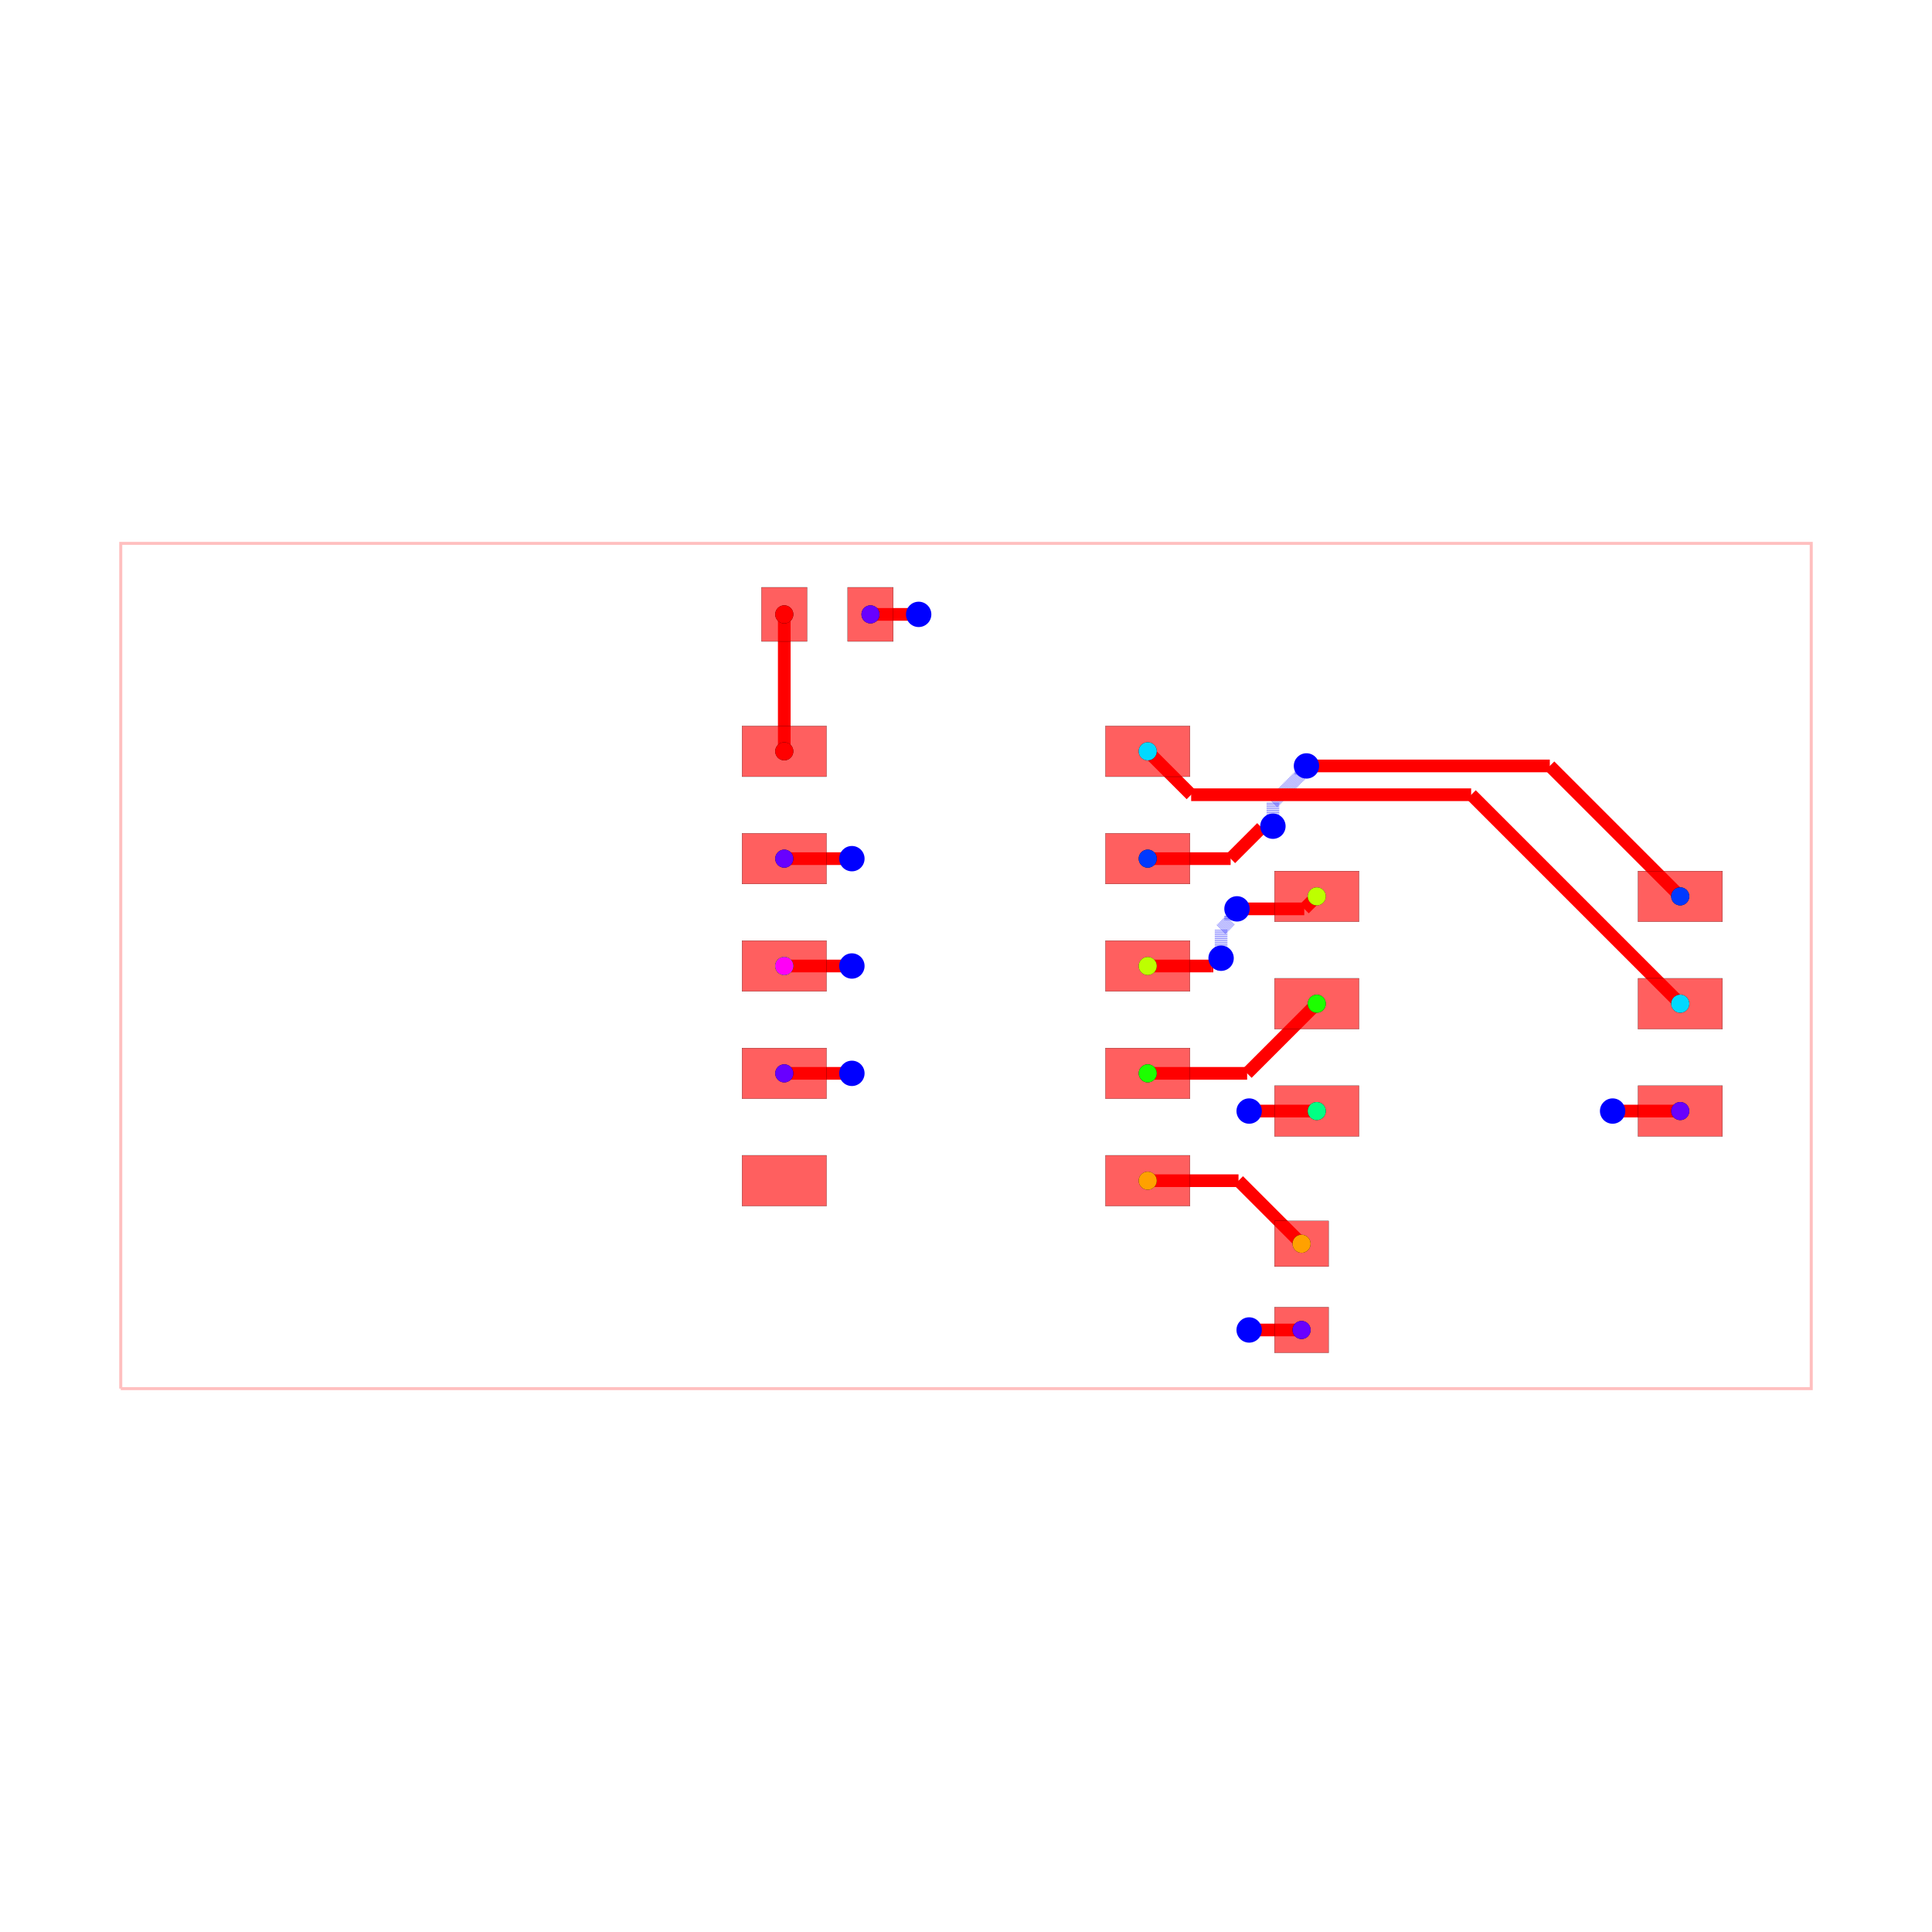
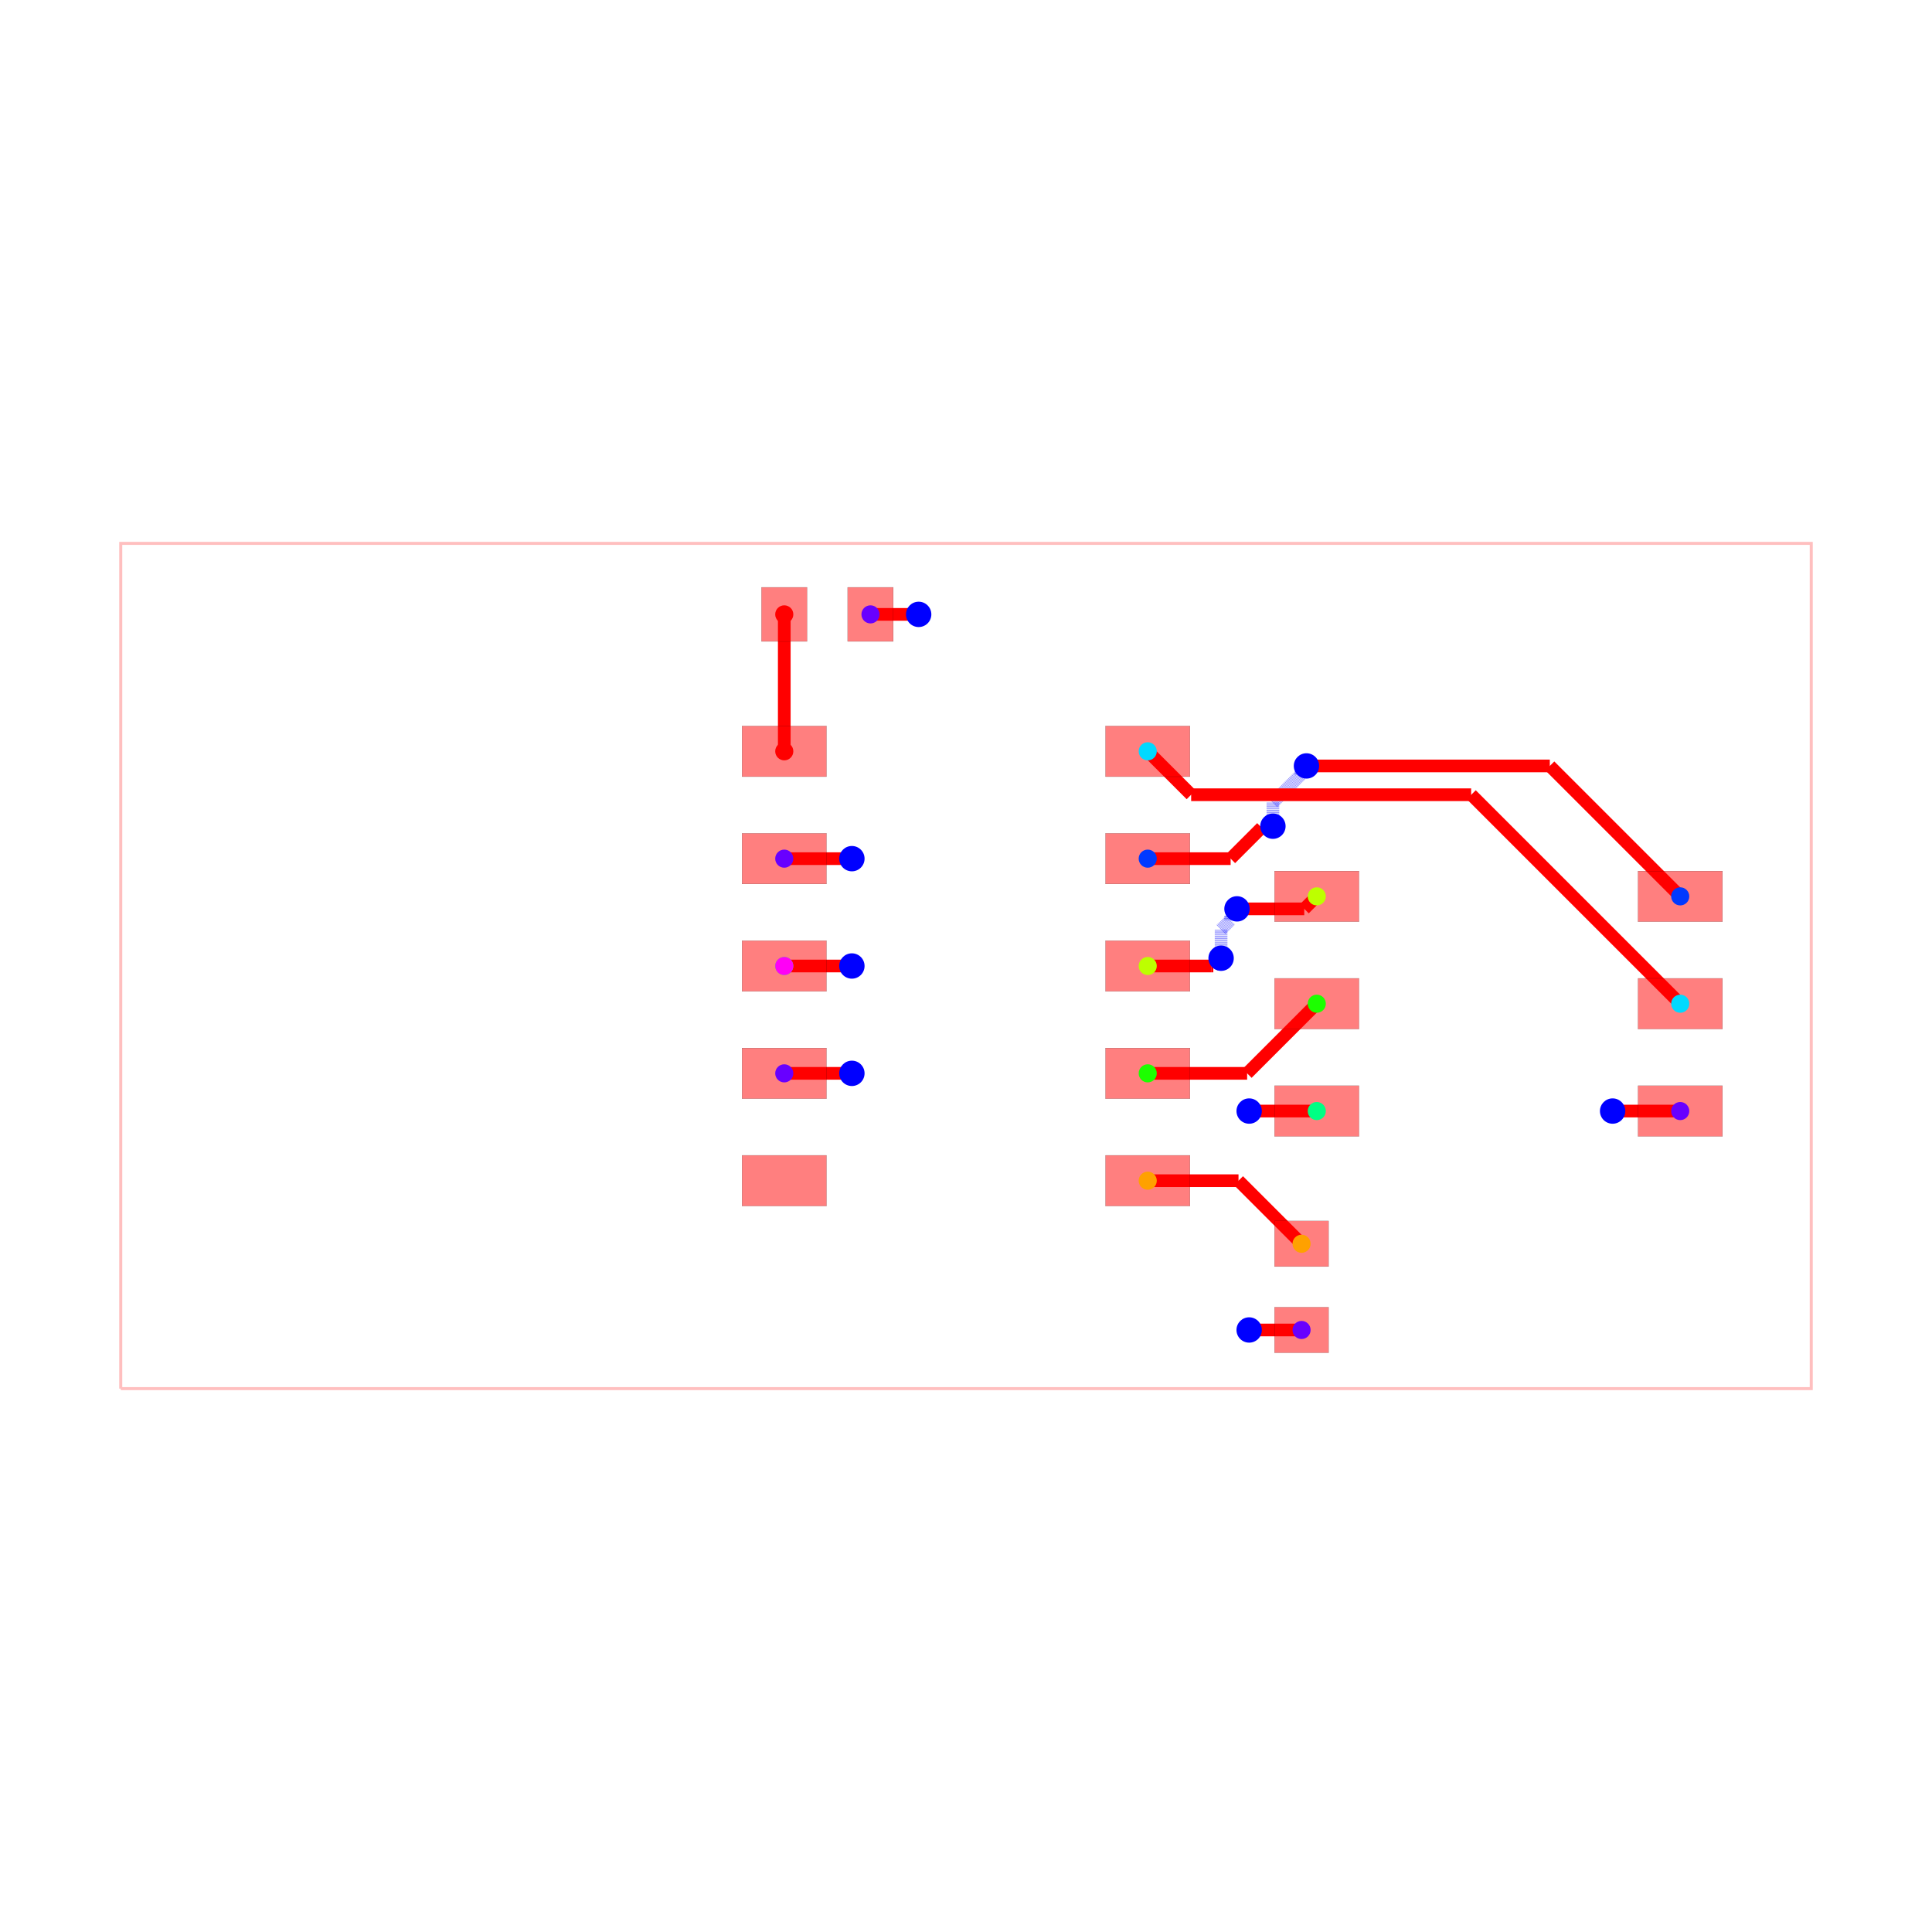
<svg xmlns="http://www.w3.org/2000/svg" width="640" height="640" viewBox="0 0 640 640">
  <rect width="100%" height="100%" fill="white" />
  <g>
    <polyline data-points="-10,-5 10,-5 10,5 -10,5 -10,-5" data-type="line" data-label="" points="40,460 600,460 600,180 40,180 40,460" fill="none" stroke="rgba(255,0,0,0.25)" stroke-width="1px" />
  </g>
  <g>
    <polyline data-points="-0.5600000000000005,4.16 -1.13,4.16" data-type="line" data-label="" points="304.32,203.52 288.36,203.52" fill="none" stroke="red" stroke-width="4.2" />
  </g>
  <g>
    <polyline data-points="3.3500000000000005,-4.306126129310514 3.969873870689486,-4.306126129310514" data-type="line" data-label="" points="413.8,440.572 431.156,440.572" fill="none" stroke="red" stroke-width="4.2" />
  </g>
  <g>
    <polyline data-points="3.969873870689486,-4.306126129310514 3.97,-4.306" data-type="line" data-label="" points="431.156,440.572 431.16,440.568" fill="none" stroke="red" stroke-width="4.2" />
  </g>
  <g>
    <polyline data-points="7.6499999999999995,-1.716126129310514 8.449873870689485,-1.716126129310514" data-type="line" data-label="" points="534.2,368.052 556.596,368.052" fill="none" stroke="red" stroke-width="4.2" />
  </g>
  <g>
    <polyline data-points="8.449873870689485,-1.716126129310514 8.45,-1.716" data-type="line" data-label="" points="556.596,368.052 556.6,368.048" fill="none" stroke="red" stroke-width="4.2" />
  </g>
  <g>
    <polyline data-points="-1.3499999999999999,1.27 -2.15,1.27" data-type="line" data-label="" points="282.2,284.44 259.8,284.44" fill="none" stroke="red" stroke-width="4.2" />
  </g>
  <g>
    <polyline data-points="-1.3499999999999999,-1.27 -2.15,-1.27" data-type="line" data-label="" points="282.2,355.56 259.8,355.56" fill="none" stroke="red" stroke-width="4.2" />
  </g>
  <g>
    <polyline data-points="2.15,1.27 3.1307798740952446,1.27" data-type="line" data-label="" points="380.2,284.44 407.662,284.44" fill="none" stroke="red" stroke-width="4.2" />
  </g>
  <g>
    <polyline data-points="3.1307798740952446,1.27 3.4978425209581796,1.6370626468629352" data-type="line" data-label="" points="407.662,284.44 417.94,274.162" fill="none" stroke="red" stroke-width="4.2" />
  </g>
  <g>
    <polyline data-points="3.4978425209581796,1.6370626468629352 3.6140626468629353,1.6370626468629352" data-type="line" data-label="" points="417.94,274.162 421.194,274.162" fill="none" stroke="red" stroke-width="4.2" />
  </g>
  <g>
    <polyline data-points="3.6140626468629353,1.6370626468629352 3.631,1.654" data-type="line" data-label="" points="421.194,274.162 421.668,273.688" fill="none" stroke="red" stroke-width="4.2" />
  </g>
  <g>
    <polyline data-points="3.631,1.654 3.631,1.9329141832279153" data-type="line" data-label="" points="421.668,273.688 421.668,265.878" fill="none" stroke="rgba(0,0,255,0.5)" stroke-width="4.2" stroke-dasharray="0.2 0.2" />
  </g>
  <g>
    <polyline data-points="3.631,1.9329141832279153 3.963372126069772,2.2652863092976876" data-type="line" data-label="" points="421.668,265.878 430.974,256.572" fill="none" stroke="rgba(0,0,255,0.5)" stroke-width="4.2" stroke-dasharray="0.2 0.2" />
  </g>
  <g>
    <polyline data-points="3.963372126069772,2.2652863092976876 3.963372126069772,2.3023721260697725" data-type="line" data-label="" points="430.974,256.572 430.974,255.534" fill="none" stroke="rgba(0,0,255,0.5)" stroke-width="4.2" stroke-dasharray="0.2 0.2" />
  </g>
  <g>
    <polyline data-points="3.963372126069772,2.3023721260697725 4.028,2.367" data-type="line" data-label="" points="430.974,255.534 432.784,253.724" fill="none" stroke="rgba(0,0,255,0.5)" stroke-width="4.2" stroke-dasharray="0.2 0.2" />
  </g>
  <g>
    <polyline data-points="4.028,2.367 6.906999999999999,2.367" data-type="line" data-label="" points="432.784,253.724 513.396,253.724" fill="none" stroke="red" stroke-width="4.2" />
  </g>
  <g>
    <polyline data-points="6.906999999999999,2.367 8.45,0.824" data-type="line" data-label="" points="513.396,253.724 556.6,296.928" fill="none" stroke="red" stroke-width="4.2" />
  </g>
  <g>
    <polyline data-points="2.15,2.54 2.6637425105495103,2.0262574894504897" data-type="line" data-label="" points="380.2,248.88 394.585,263.265" fill="none" stroke="red" stroke-width="4.2" />
  </g>
  <g>
    <polyline data-points="2.6637425105495103,2.0262574894504897 5.974342891380486,2.0262574894504897" data-type="line" data-label="" points="394.585,263.265 487.282,263.265" fill="none" stroke="red" stroke-width="4.2" />
  </g>
  <g>
    <polyline data-points="5.974342891380486,2.0262574894504897 5.9777425105495094,2.0262574894504897" data-type="line" data-label="" points="487.282,263.265 487.377,263.265" fill="none" stroke="red" stroke-width="4.2" />
  </g>
  <g>
    <polyline data-points="5.9777425105495094,2.0262574894504897 8.45,-0.446" data-type="line" data-label="" points="487.377,263.265 556.6,332.488" fill="none" stroke="red" stroke-width="4.2" />
  </g>
  <g>
    <polyline data-points="3.3500000000000005,-1.716126129310514 4.149873870689486,-1.716126129310514" data-type="line" data-label="" points="413.8,368.052 436.196,368.052" fill="none" stroke="red" stroke-width="4.2" />
  </g>
  <g>
    <polyline data-points="4.149873870689486,-1.716126129310514 4.15,-1.716" data-type="line" data-label="" points="436.196,368.052 436.2,368.048" fill="none" stroke="red" stroke-width="4.2" />
  </g>
  <g>
    <polyline data-points="-1.3499999999999999,0 -2.15,0" data-type="line" data-label="" points="282.2,320 259.8,320" fill="none" stroke="red" stroke-width="4.2" />
  </g>
  <g>
    <polyline data-points="2.15,-1.27 3.3260000000000005,-1.27" data-type="line" data-label="" points="380.2,355.56 413.128,355.56" fill="none" stroke="red" stroke-width="4.2" />
  </g>
  <g>
    <polyline data-points="3.3260000000000005,-1.27 4.15,-0.446" data-type="line" data-label="" points="413.128,355.56 436.2,332.488" fill="none" stroke="red" stroke-width="4.2" />
  </g>
  <g>
    <polyline data-points="2.15,0 2.8998984923622673,0" data-type="line" data-label="" points="380.2,320 401.197,320" fill="none" stroke="red" stroke-width="4.2" />
  </g>
  <g>
    <polyline data-points="2.8998984923622673,0 2.9259999999999997,0" data-type="line" data-label="" points="401.197,320 401.928,320" fill="none" stroke="red" stroke-width="4.2" />
  </g>
  <g>
    <polyline data-points="2.9259999999999997,0 3.018,0.092" data-type="line" data-label="" points="401.928,320 404.504,317.424" fill="none" stroke="red" stroke-width="4.2" />
  </g>
  <g>
    <polyline data-points="3.018,0.092 3.018,0.4323001534107448" data-type="line" data-label="" points="404.504,317.424 404.504,307.896" fill="none" stroke="rgba(0,0,255,0.5)" stroke-width="4.2" stroke-dasharray="0.2 0.2" />
  </g>
  <g>
    <polyline data-points="3.018,0.4323001534107448 3.1302252775902257,0.5445254310009707" data-type="line" data-label="" points="404.504,307.896 407.646,304.753" fill="none" stroke="rgba(0,0,255,0.5)" stroke-width="4.2" stroke-dasharray="0.2 0.2" />
  </g>
  <g>
    <polyline data-points="3.1302252775902257,0.5445254310009707 3.1302252775902257,0.6002252775902258" data-type="line" data-label="" points="407.646,304.753 407.646,303.194" fill="none" stroke="rgba(0,0,255,0.5)" stroke-width="4.2" stroke-dasharray="0.2 0.2" />
  </g>
  <g>
    <polyline data-points="3.1302252775902257,0.6002252775902258 3.206,0.676" data-type="line" data-label="" points="407.646,303.194 409.768,301.072" fill="none" stroke="rgba(0,0,255,0.5)" stroke-width="4.2" stroke-dasharray="0.2 0.2" />
  </g>
  <g>
    <polyline data-points="3.206,0.676 4.002000000000001,0.676" data-type="line" data-label="" points="409.768,301.072 432.056,301.072" fill="none" stroke="red" stroke-width="4.2" />
  </g>
  <g>
    <polyline data-points="4.002000000000001,0.676 4.15,0.824" data-type="line" data-label="" points="432.056,301.072 436.2,296.928" fill="none" stroke="red" stroke-width="4.2" />
  </g>
  <g>
    <polyline data-points="2.15,-2.54 3.224,-2.54" data-type="line" data-label="" points="380.2,391.12 410.272,391.12" fill="none" stroke="red" stroke-width="4.2" />
  </g>
  <g>
    <polyline data-points="3.224,-2.54 3.97,-3.286" data-type="line" data-label="" points="410.272,391.12 431.16,412.008" fill="none" stroke="red" stroke-width="4.2" />
  </g>
  <g>
    <polyline data-points="-2.15,2.54 -2.15,4.16" data-type="line" data-label="" points="259.8,248.88 259.8,203.52" fill="none" stroke="red" stroke-width="4.2" />
-   </g>
-   <g>
-     <rect data-type="rect" data-label="top source_trace_3" data-x="-2.15" data-y="2.54" x="245.8" y="240.48" width="28" height="16.8" fill="rgba(255,0,0,0.25)" stroke="black" stroke-width="0.036" />
-   </g>
-   <g>
-     <rect data-type="rect" data-label="top source_net_0" data-x="-2.15" data-y="1.27" x="245.8" y="276.04" width="28" height="16.8" fill="rgba(255,0,0,0.25)" stroke="black" stroke-width="0.036" />
-   </g>
-   <g>
-     <rect data-type="rect" data-label="top source_trace_9, source_net_1" data-x="-2.15" data-y="0" x="245.8" y="311.6" width="28" height="16.8" fill="rgba(255,0,0,0.25)" stroke="black" stroke-width="0.036" />
-   </g>
-   <g>
-     <rect data-type="rect" data-label="top source_net_0" data-x="-2.15" data-y="-1.27" x="245.8" y="347.16" width="28" height="16.8" fill="rgba(255,0,0,0.25)" stroke="black" stroke-width="0.036" />
-   </g>
-   <g>
-     <rect data-type="rect" data-label="top" data-x="-2.15" data-y="-2.54" x="245.8" y="382.72" width="28" height="16.8" fill="rgba(255,0,0,0.25)" stroke="black" stroke-width="0.036" />
-   </g>
-   <g>
-     <rect data-type="rect" data-label="top source_trace_5" data-x="2.15" data-y="-2.54" x="366.2" y="382.72" width="28" height="16.8" fill="rgba(255,0,0,0.25)" stroke="black" stroke-width="0.036" />
-   </g>
-   <g>
-     <rect data-type="rect" data-label="top source_trace_8" data-x="2.15" data-y="-1.27" x="366.2" y="347.16" width="28" height="16.8" fill="rgba(255,0,0,0.25)" stroke="black" stroke-width="0.036" />
-   </g>
-   <g>
-     <rect data-type="rect" data-label="top source_trace_7" data-x="2.15" data-y="0" x="366.2" y="311.6" width="28" height="16.8" fill="rgba(255,0,0,0.25)" stroke="black" stroke-width="0.036" />
-   </g>
-   <g>
-     <rect data-type="rect" data-label="top source_trace_12" data-x="2.15" data-y="1.27" x="366.2" y="276.04" width="28" height="16.8" fill="rgba(255,0,0,0.25)" stroke="black" stroke-width="0.036" />
-   </g>
-   <g>
-     <rect data-type="rect" data-label="top source_trace_11" data-x="2.15" data-y="2.54" x="366.2" y="240.48" width="28" height="16.8" fill="rgba(255,0,0,0.25)" stroke="black" stroke-width="0.036" />
-   </g>
-   <g>
-     <rect data-type="rect" data-label="top source_trace_3" data-x="-2.1500000000000004" data-y="4.16" x="252.24" y="194.56" width="15.12" height="17.92" fill="rgba(255,0,0,0.25)" stroke="black" stroke-width="0.036" />
-   </g>
-   <g>
-     <rect data-type="rect" data-label="top source_net_0" data-x="-1.1300000000000006" data-y="4.16" x="280.8" y="194.56" width="15.12" height="17.92" fill="rgba(255,0,0,0.25)" stroke="black" stroke-width="0.036" />
-   </g>
-   <g>
-     <rect data-type="rect" data-label="top source_trace_5" data-x="3.97" data-y="-3.2861261293105146" x="422.2" y="404.452" width="17.92" height="15.12" fill="rgba(255,0,0,0.25)" stroke="black" stroke-width="0.036" />
-   </g>
-   <g>
-     <rect data-type="rect" data-label="top source_net_0" data-x="3.97" data-y="-4.306126129310514" x="422.2" y="433.012" width="17.92" height="15.12" fill="rgba(255,0,0,0.25)" stroke="black" stroke-width="0.036" />
-   </g>
-   <g>
-     <rect data-type="rect" data-label="top source_trace_7" data-x="4.15" data-y="0.8238738706894861" x="422.2" y="288.532" width="28" height="16.8" fill="rgba(255,0,0,0.25)" stroke="black" stroke-width="0.036" />
-   </g>
-   <g>
-     <rect data-type="rect" data-label="top source_trace_8" data-x="4.15" data-y="-0.4461261293105139" x="422.2" y="324.092" width="28" height="16.8" fill="rgba(255,0,0,0.25)" stroke="black" stroke-width="0.036" />
-   </g>
-   <g>
-     <rect data-type="rect" data-label="top source_trace_9, source_net_1" data-x="4.15" data-y="-1.716126129310514" x="422.2" y="359.652" width="28" height="16.8" fill="rgba(255,0,0,0.25)" stroke="black" stroke-width="0.036" />
-   </g>
-   <g>
-     <rect data-type="rect" data-label="top source_net_0" data-x="8.45" data-y="-1.716126129310514" x="542.6" y="359.652" width="28" height="16.8" fill="rgba(255,0,0,0.25)" stroke="black" stroke-width="0.036" />
-   </g>
-   <g>
-     <rect data-type="rect" data-label="top source_trace_11" data-x="8.45" data-y="-0.4461261293105139" x="542.6" y="324.092" width="28" height="16.8" fill="rgba(255,0,0,0.25)" stroke="black" stroke-width="0.036" />
-   </g>
-   <g>
-     <rect data-type="rect" data-label="top source_trace_12" data-x="8.45" data-y="0.8238738706894861" x="542.6" y="288.532" width="28" height="16.8" fill="rgba(255,0,0,0.25)" stroke="black" stroke-width="0.036" />
  </g>
  <g>
    <rect data-type="rect" data-label="top source_trace_3" data-x="-2.15" data-y="2.54" x="245.8" y="240.48" width="28" height="16.8" fill="rgba(255,0,0,0.5)" stroke="black" stroke-width="0.036" />
  </g>
  <g>
    <rect data-type="rect" data-label="top source_net_0" data-x="-2.15" data-y="1.27" x="245.8" y="276.04" width="28" height="16.8" fill="rgba(255,0,0,0.5)" stroke="black" stroke-width="0.036" />
  </g>
  <g>
    <rect data-type="rect" data-label="top source_trace_9, source_net_1" data-x="-2.15" data-y="0" x="245.8" y="311.6" width="28" height="16.8" fill="rgba(255,0,0,0.5)" stroke="black" stroke-width="0.036" />
  </g>
  <g>
    <rect data-type="rect" data-label="top source_net_0" data-x="-2.15" data-y="-1.27" x="245.8" y="347.16" width="28" height="16.8" fill="rgba(255,0,0,0.5)" stroke="black" stroke-width="0.036" />
  </g>
  <g>
    <rect data-type="rect" data-label="top" data-x="-2.15" data-y="-2.54" x="245.8" y="382.72" width="28" height="16.8" fill="rgba(255,0,0,0.5)" stroke="black" stroke-width="0.036" />
  </g>
  <g>
    <rect data-type="rect" data-label="top source_trace_5" data-x="2.15" data-y="-2.54" x="366.2" y="382.72" width="28" height="16.8" fill="rgba(255,0,0,0.5)" stroke="black" stroke-width="0.036" />
  </g>
  <g>
    <rect data-type="rect" data-label="top source_trace_8" data-x="2.15" data-y="-1.27" x="366.2" y="347.16" width="28" height="16.8" fill="rgba(255,0,0,0.5)" stroke="black" stroke-width="0.036" />
  </g>
  <g>
    <rect data-type="rect" data-label="top source_trace_7" data-x="2.15" data-y="0" x="366.2" y="311.6" width="28" height="16.8" fill="rgba(255,0,0,0.5)" stroke="black" stroke-width="0.036" />
  </g>
  <g>
    <rect data-type="rect" data-label="top source_trace_12" data-x="2.15" data-y="1.27" x="366.2" y="276.04" width="28" height="16.8" fill="rgba(255,0,0,0.5)" stroke="black" stroke-width="0.036" />
  </g>
  <g>
    <rect data-type="rect" data-label="top source_trace_11" data-x="2.15" data-y="2.54" x="366.2" y="240.48" width="28" height="16.8" fill="rgba(255,0,0,0.5)" stroke="black" stroke-width="0.036" />
  </g>
  <g>
    <rect data-type="rect" data-label="top source_trace_3" data-x="-2.1500000000000004" data-y="4.16" x="252.24" y="194.56" width="15.12" height="17.92" fill="rgba(255,0,0,0.5)" stroke="black" stroke-width="0.036" />
  </g>
  <g>
    <rect data-type="rect" data-label="top source_net_0" data-x="-1.1300000000000006" data-y="4.16" x="280.8" y="194.56" width="15.12" height="17.92" fill="rgba(255,0,0,0.5)" stroke="black" stroke-width="0.036" />
  </g>
  <g>
    <rect data-type="rect" data-label="top source_trace_5" data-x="3.97" data-y="-3.2861261293105146" x="422.2" y="404.452" width="17.92" height="15.12" fill="rgba(255,0,0,0.5)" stroke="black" stroke-width="0.036" />
  </g>
  <g>
    <rect data-type="rect" data-label="top source_net_0" data-x="3.97" data-y="-4.306126129310514" x="422.2" y="433.012" width="17.92" height="15.12" fill="rgba(255,0,0,0.5)" stroke="black" stroke-width="0.036" />
  </g>
  <g>
    <rect data-type="rect" data-label="top source_trace_7" data-x="4.15" data-y="0.8238738706894861" x="422.2" y="288.532" width="28" height="16.8" fill="rgba(255,0,0,0.5)" stroke="black" stroke-width="0.036" />
  </g>
  <g>
    <rect data-type="rect" data-label="top source_trace_8" data-x="4.15" data-y="-0.4461261293105139" x="422.2" y="324.092" width="28" height="16.8" fill="rgba(255,0,0,0.5)" stroke="black" stroke-width="0.036" />
  </g>
  <g>
    <rect data-type="rect" data-label="top source_trace_9, source_net_1" data-x="4.15" data-y="-1.716126129310514" x="422.2" y="359.652" width="28" height="16.8" fill="rgba(255,0,0,0.5)" stroke="black" stroke-width="0.036" />
  </g>
  <g>
    <rect data-type="rect" data-label="top source_net_0" data-x="8.45" data-y="-1.716126129310514" x="542.6" y="359.652" width="28" height="16.8" fill="rgba(255,0,0,0.5)" stroke="black" stroke-width="0.036" />
  </g>
  <g>
    <rect data-type="rect" data-label="top source_trace_11" data-x="8.45" data-y="-0.4461261293105139" x="542.6" y="324.092" width="28" height="16.8" fill="rgba(255,0,0,0.5)" stroke="black" stroke-width="0.036" />
  </g>
  <g>
    <rect data-type="rect" data-label="top source_trace_12" data-x="8.45" data-y="0.8238738706894861" x="542.6" y="288.532" width="28" height="16.8" fill="rgba(255,0,0,0.5)" stroke="black" stroke-width="0.036" />
  </g>
  <circle data-type="circle" data-label="" data-x="-0.5600000000000005" data-y="4.16" cx="304.32" cy="203.52" r="4.2" fill="blue" stroke="none" stroke-width="0.036" />
  <circle data-type="circle" data-label="" data-x="3.3500000000000005" data-y="-4.306126129310514" cx="413.8" cy="440.572" r="4.2" fill="blue" stroke="none" stroke-width="0.036" />
  <circle data-type="circle" data-label="" data-x="7.6499999999999995" data-y="-1.716126129310514" cx="534.2" cy="368.052" r="4.2" fill="blue" stroke="none" stroke-width="0.036" />
  <circle data-type="circle" data-label="" data-x="-1.3499999999999999" data-y="1.27" cx="282.2" cy="284.44" r="4.2" fill="blue" stroke="none" stroke-width="0.036" />
  <circle data-type="circle" data-label="" data-x="-1.3499999999999999" data-y="-1.27" cx="282.2" cy="355.56" r="4.2" fill="blue" stroke="none" stroke-width="0.036" />
  <circle data-type="circle" data-label="" data-x="3.631" data-y="1.654" cx="421.668" cy="273.688" r="4.2" fill="blue" stroke="none" stroke-width="0.036" />
  <circle data-type="circle" data-label="" data-x="4.028" data-y="2.367" cx="432.784" cy="253.724" r="4.2" fill="blue" stroke="none" stroke-width="0.036" />
  <circle data-type="circle" data-label="" data-x="3.3500000000000005" data-y="-1.716126129310514" cx="413.8" cy="368.052" r="4.2" fill="blue" stroke="none" stroke-width="0.036" />
  <circle data-type="circle" data-label="" data-x="-1.3499999999999999" data-y="0" cx="282.2" cy="320" r="4.2" fill="blue" stroke="none" stroke-width="0.036" />
  <circle data-type="circle" data-label="" data-x="3.018" data-y="0.092" cx="404.504" cy="317.424" r="4.2" fill="blue" stroke="none" stroke-width="0.036" />
  <circle data-type="circle" data-label="" data-x="3.206" data-y="0.676" cx="409.768" cy="301.072" r="4.2" fill="blue" stroke="none" stroke-width="0.036" />
  <g>
-     <circle data-type="point" data-label="source_trace_3 pcb_port_10" data-x="-2.1500000000000004" data-y="4.16" cx="259.8" cy="203.52" r="3" fill="black" />
-   </g>
-   <g>
-     <circle data-type="point" data-label="source_trace_3 pcb_port_0" data-x="-2.15" data-y="2.54" cx="259.8" cy="248.88" r="3" fill="black" />
-   </g>
-   <g>
-     <circle data-type="point" data-label="source_trace_5 pcb_port_12" data-x="3.97" data-y="-3.2861261293105146" cx="431.16" cy="412.012" r="3" fill="black" />
-   </g>
-   <g>
-     <circle data-type="point" data-label="source_trace_5 pcb_port_5" data-x="2.15" data-y="-2.54" cx="380.2" cy="391.12" r="3" fill="black" />
-   </g>
-   <g>
-     <circle data-type="point" data-label="source_trace_7 pcb_port_14" data-x="4.15" data-y="0.8238738706894861" cx="436.2" cy="296.932" r="3" fill="black" />
-   </g>
-   <g>
-     <circle data-type="point" data-label="source_trace_7 pcb_port_7" data-x="2.15" data-y="0" cx="380.2" cy="320" r="3" fill="black" />
-   </g>
-   <g>
-     <circle data-type="point" data-label="source_trace_8 pcb_port_15" data-x="4.15" data-y="-0.4461261293105139" cx="436.2" cy="332.492" r="3" fill="black" />
-   </g>
-   <g>
-     <circle data-type="point" data-label="source_trace_8 pcb_port_6" data-x="2.15" data-y="-1.27" cx="380.2" cy="355.56" r="3" fill="black" />
-   </g>
-   <g>
-     <circle data-type="point" data-label="source_trace_9 pcb_port_16" data-x="4.15" data-y="-1.716126129310514" cx="436.2" cy="368.052" r="3" fill="black" />
-   </g>
-   <g>
-     <circle data-type="point" data-label="source_trace_9 pcb_port_2" data-x="-2.15" data-y="0" cx="259.8" cy="320" r="3" fill="black" />
-   </g>
-   <g>
-     <circle data-type="point" data-label="source_trace_11 pcb_port_18" data-x="8.45" data-y="-0.4461261293105139" cx="556.6" cy="332.492" r="3" fill="black" />
-   </g>
-   <g>
-     <circle data-type="point" data-label="source_trace_11 pcb_port_9" data-x="2.15" data-y="2.54" cx="380.2" cy="248.88" r="3" fill="black" />
-   </g>
-   <g>
-     <circle data-type="point" data-label="source_trace_12 pcb_port_19" data-x="8.45" data-y="0.8238738706894861" cx="556.6" cy="296.932" r="3" fill="black" />
-   </g>
-   <g>
-     <circle data-type="point" data-label="source_trace_12 pcb_port_8" data-x="2.15" data-y="1.27" cx="380.2" cy="284.44" r="3" fill="black" />
-   </g>
-   <g>
-     <circle data-type="point" data-label="source_net_0 pcb_port_1" data-x="-2.15" data-y="1.27" cx="259.8" cy="284.44" r="3" fill="black" />
-   </g>
-   <g>
-     <circle data-type="point" data-label="source_net_0 pcb_port_3" data-x="-2.15" data-y="-1.27" cx="259.8" cy="355.56" r="3" fill="black" />
-   </g>
-   <g>
-     <circle data-type="point" data-label="source_net_0 pcb_port_11" data-x="-1.1300000000000006" data-y="4.16" cx="288.36" cy="203.52" r="3" fill="black" />
-   </g>
-   <g>
-     <circle data-type="point" data-label="source_net_0 pcb_port_13" data-x="3.97" data-y="-4.306126129310514" cx="431.16" cy="440.572" r="3" fill="black" />
-   </g>
-   <g>
-     <circle data-type="point" data-label="source_net_0 pcb_port_17" data-x="8.45" data-y="-1.716126129310514" cx="556.6" cy="368.052" r="3" fill="black" />
-   </g>
-   <g>
-     <circle data-type="point" data-label="source_net_1 pcb_port_2" data-x="-2.15" data-y="0" cx="259.8" cy="320" r="3" fill="black" />
-   </g>
-   <g>
    <circle data-type="point" data-label="source_trace_3 source_trace_3 top" data-x="-2.1500000000000004" data-y="4.16" cx="259.8" cy="203.52" r="3" fill="hsl(0, 100%, 50%)" />
  </g>
  <g>
    <circle data-type="point" data-label="source_trace_3 source_trace_3 top" data-x="-2.15" data-y="2.54" cx="259.8" cy="248.88" r="3" fill="hsl(0, 100%, 50%)" />
  </g>
  <g>
    <circle data-type="point" data-label="source_trace_5 source_trace_5 top" data-x="3.97" data-y="-3.2861261293105146" cx="431.16" cy="412.012" r="3" fill="hsl(37.778, 100%, 50%)" />
  </g>
  <g>
    <circle data-type="point" data-label="source_trace_5 source_trace_5 top" data-x="2.15" data-y="-2.54" cx="380.2" cy="391.12" r="3" fill="hsl(37.778, 100%, 50%)" />
  </g>
  <g>
    <circle data-type="point" data-label="source_trace_7 source_trace_7 top" data-x="4.15" data-y="0.8238738706894861" cx="436.2" cy="296.932" r="3" fill="hsl(75.556, 100%, 50%)" />
  </g>
  <g>
    <circle data-type="point" data-label="source_trace_7 source_trace_7 top" data-x="2.15" data-y="0" cx="380.2" cy="320" r="3" fill="hsl(75.556, 100%, 50%)" />
  </g>
  <g>
    <circle data-type="point" data-label="source_trace_8 source_trace_8 top" data-x="4.15" data-y="-0.4461261293105139" cx="436.2" cy="332.492" r="3" fill="hsl(113.333, 100%, 50%)" />
  </g>
  <g>
    <circle data-type="point" data-label="source_trace_8 source_trace_8 top" data-x="2.15" data-y="-1.27" cx="380.2" cy="355.56" r="3" fill="hsl(113.333, 100%, 50%)" />
  </g>
  <g>
    <circle data-type="point" data-label="source_trace_9 source_trace_9 top" data-x="4.15" data-y="-1.716126129310514" cx="436.2" cy="368.052" r="3" fill="hsl(151.111, 100%, 50%)" />
  </g>
  <g>
    <circle data-type="point" data-label="source_trace_9 source_trace_9 top" data-x="-2.15" data-y="0" cx="259.8" cy="320" r="3" fill="hsl(151.111, 100%, 50%)" />
  </g>
  <g>
    <circle data-type="point" data-label="source_trace_11 source_trace_11 top" data-x="8.45" data-y="-0.4461261293105139" cx="556.6" cy="332.492" r="3" fill="hsl(188.889, 100%, 50%)" />
  </g>
  <g>
    <circle data-type="point" data-label="source_trace_11 source_trace_11 top" data-x="2.15" data-y="2.54" cx="380.2" cy="248.88" r="3" fill="hsl(188.889, 100%, 50%)" />
  </g>
  <g>
    <circle data-type="point" data-label="source_trace_12 source_trace_12 top" data-x="8.45" data-y="0.8238738706894861" cx="556.6" cy="296.932" r="3" fill="hsl(226.667, 100%, 50%)" />
  </g>
  <g>
    <circle data-type="point" data-label="source_trace_12 source_trace_12 top" data-x="2.15" data-y="1.27" cx="380.2" cy="284.44" r="3" fill="hsl(226.667, 100%, 50%)" />
  </g>
  <g>
    <circle data-type="point" data-label="source_net_0 source_net_0 top" data-x="-2.15" data-y="1.27" cx="259.8" cy="284.44" r="3" fill="hsl(264.444, 100%, 50%)" />
  </g>
  <g>
    <circle data-type="point" data-label="source_net_0 source_net_0 top" data-x="-2.15" data-y="-1.27" cx="259.8" cy="355.56" r="3" fill="hsl(264.444, 100%, 50%)" />
  </g>
  <g>
    <circle data-type="point" data-label="source_net_0 source_net_0 top" data-x="-1.1300000000000006" data-y="4.16" cx="288.36" cy="203.52" r="3" fill="hsl(264.444, 100%, 50%)" />
  </g>
  <g>
    <circle data-type="point" data-label="source_net_0 source_net_0 top" data-x="3.97" data-y="-4.306126129310514" cx="431.16" cy="440.572" r="3" fill="hsl(264.444, 100%, 50%)" />
  </g>
  <g>
    <circle data-type="point" data-label="source_net_0 source_net_0 top" data-x="8.45" data-y="-1.716126129310514" cx="556.6" cy="368.052" r="3" fill="hsl(264.444, 100%, 50%)" />
  </g>
  <g>
    <circle data-type="point" data-label="source_net_1 source_net_1 top" data-x="-2.15" data-y="0" cx="259.8" cy="320" r="3" fill="hsl(302.222, 100%, 50%)" />
  </g>
  <g id="crosshair" style="display: none">
    <line id="crosshair-h" y1="0" y2="640" stroke="#666" stroke-width="0.5" />
    <line id="crosshair-v" x1="0" x2="640" stroke="#666" stroke-width="0.5" />
    <text id="coordinates" font-family="monospace" font-size="12" fill="#666" />
  </g>
</svg>
